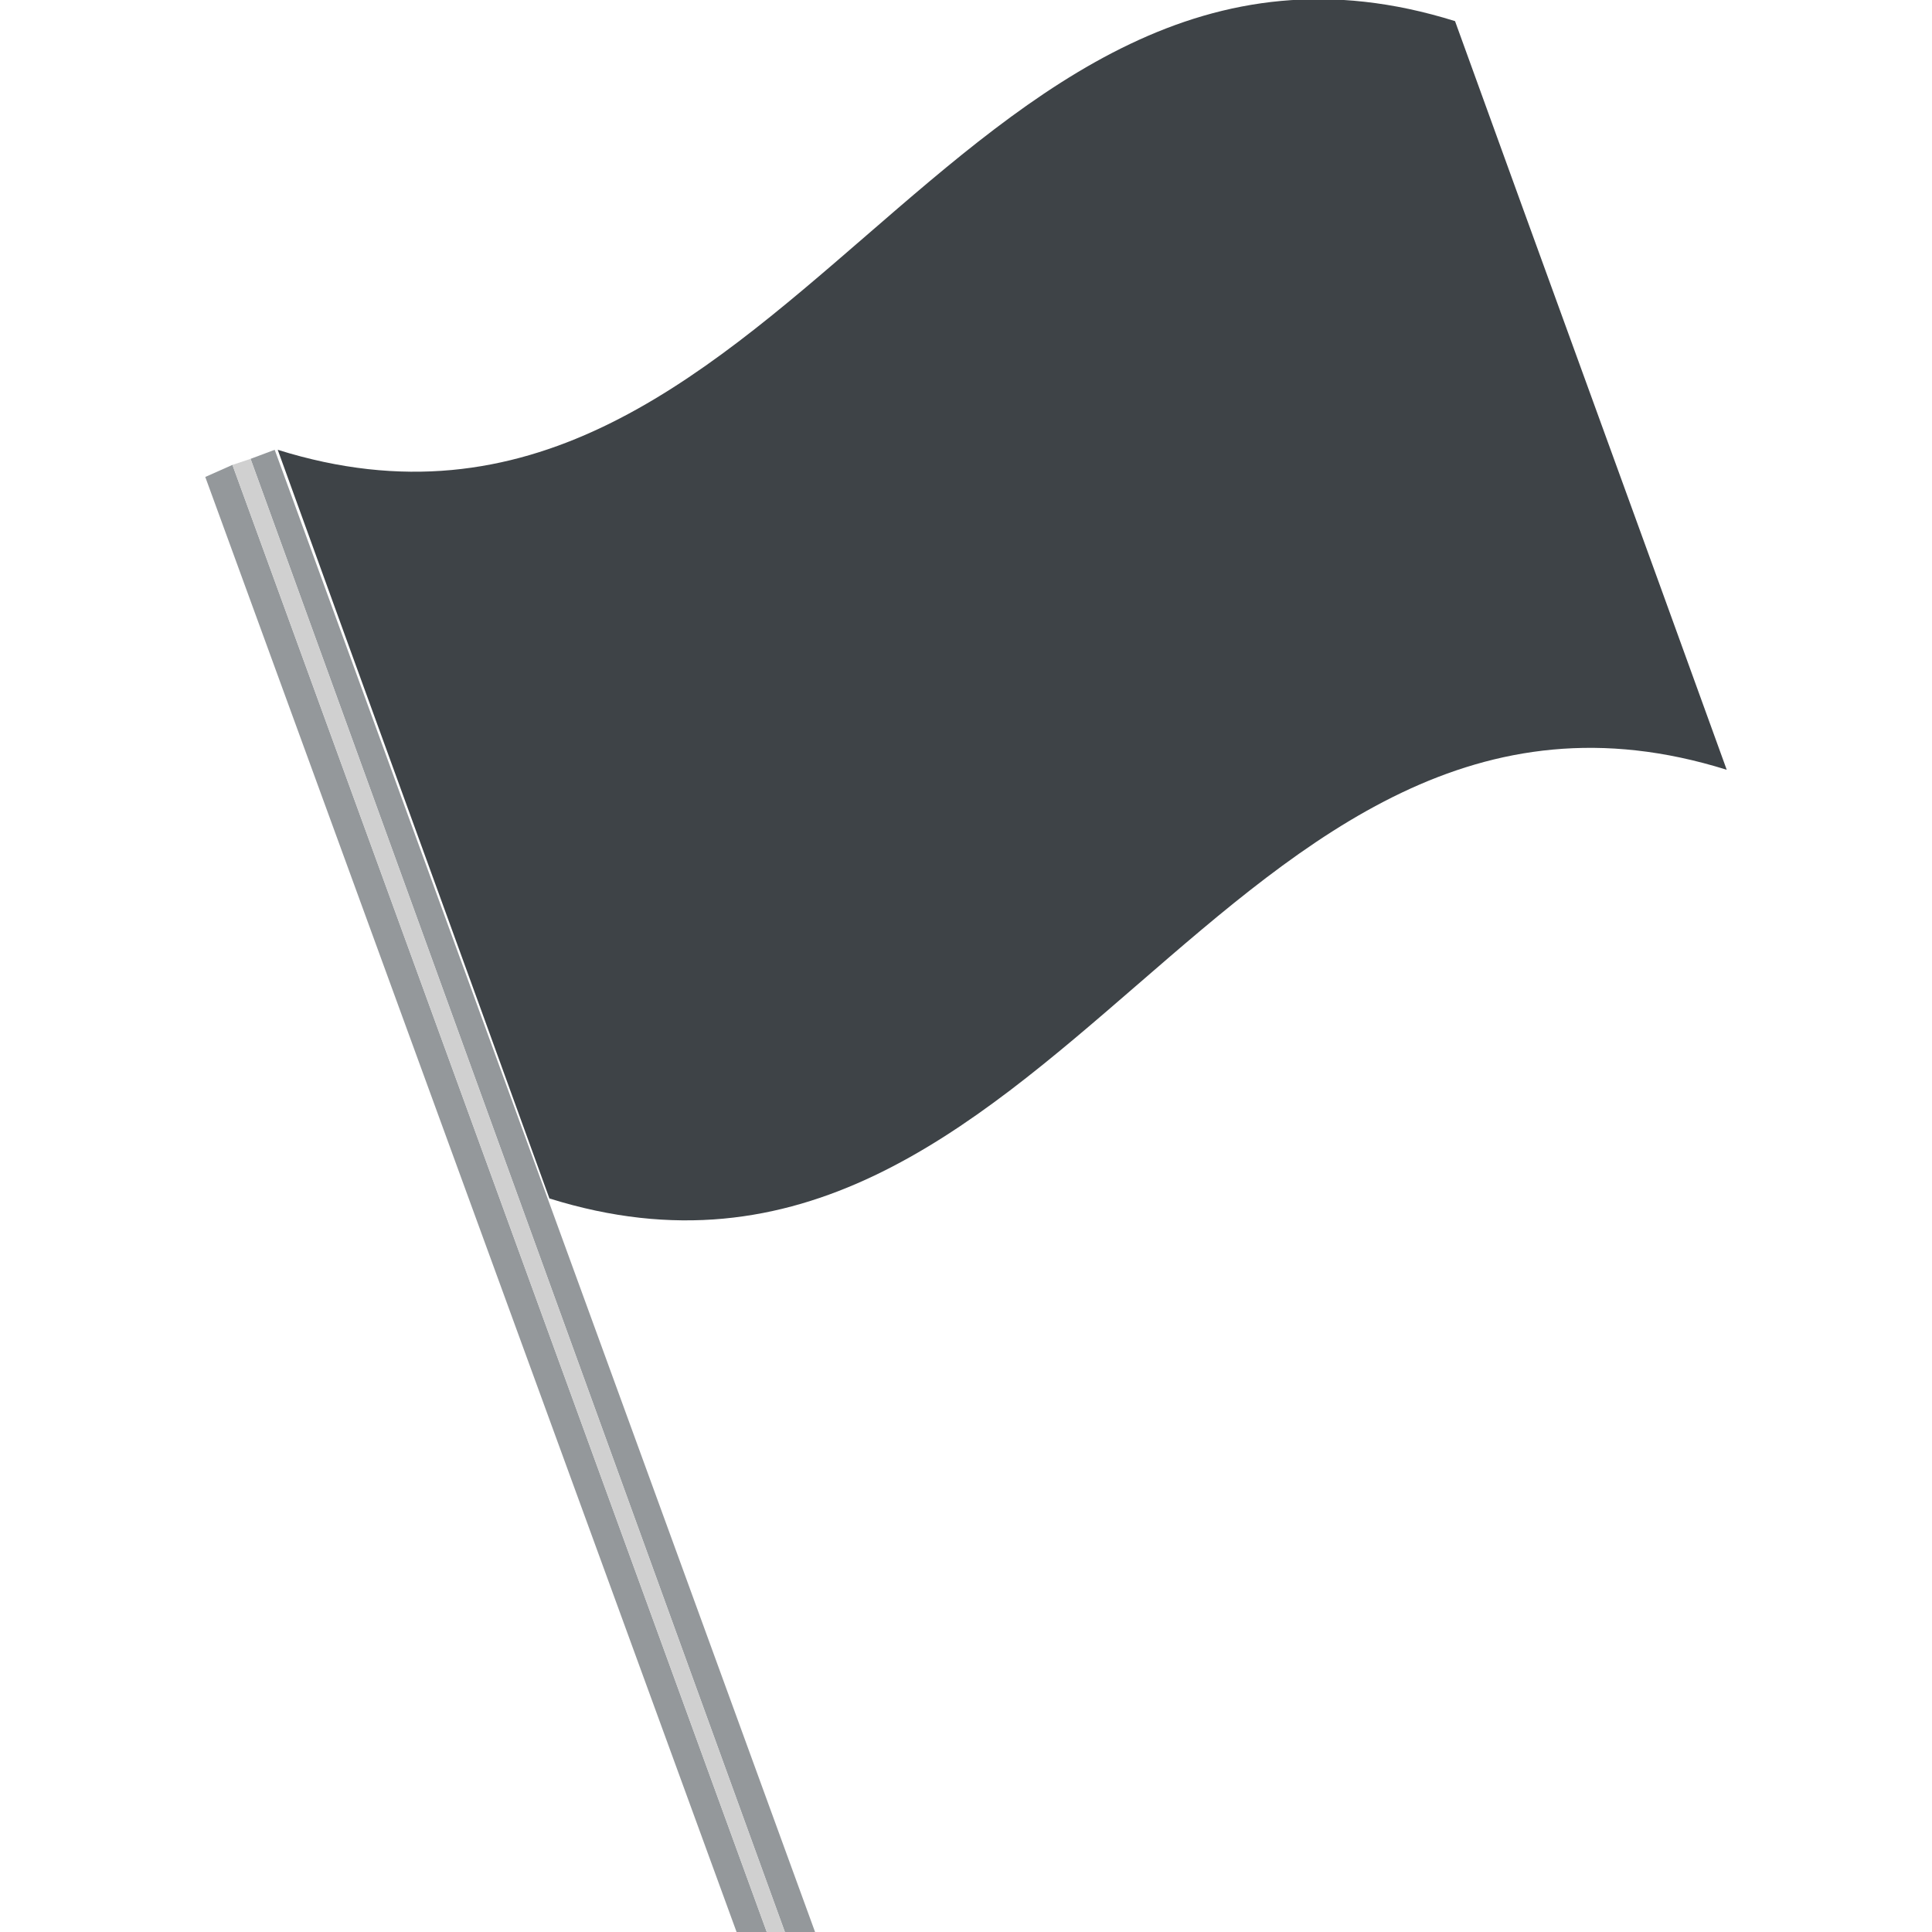
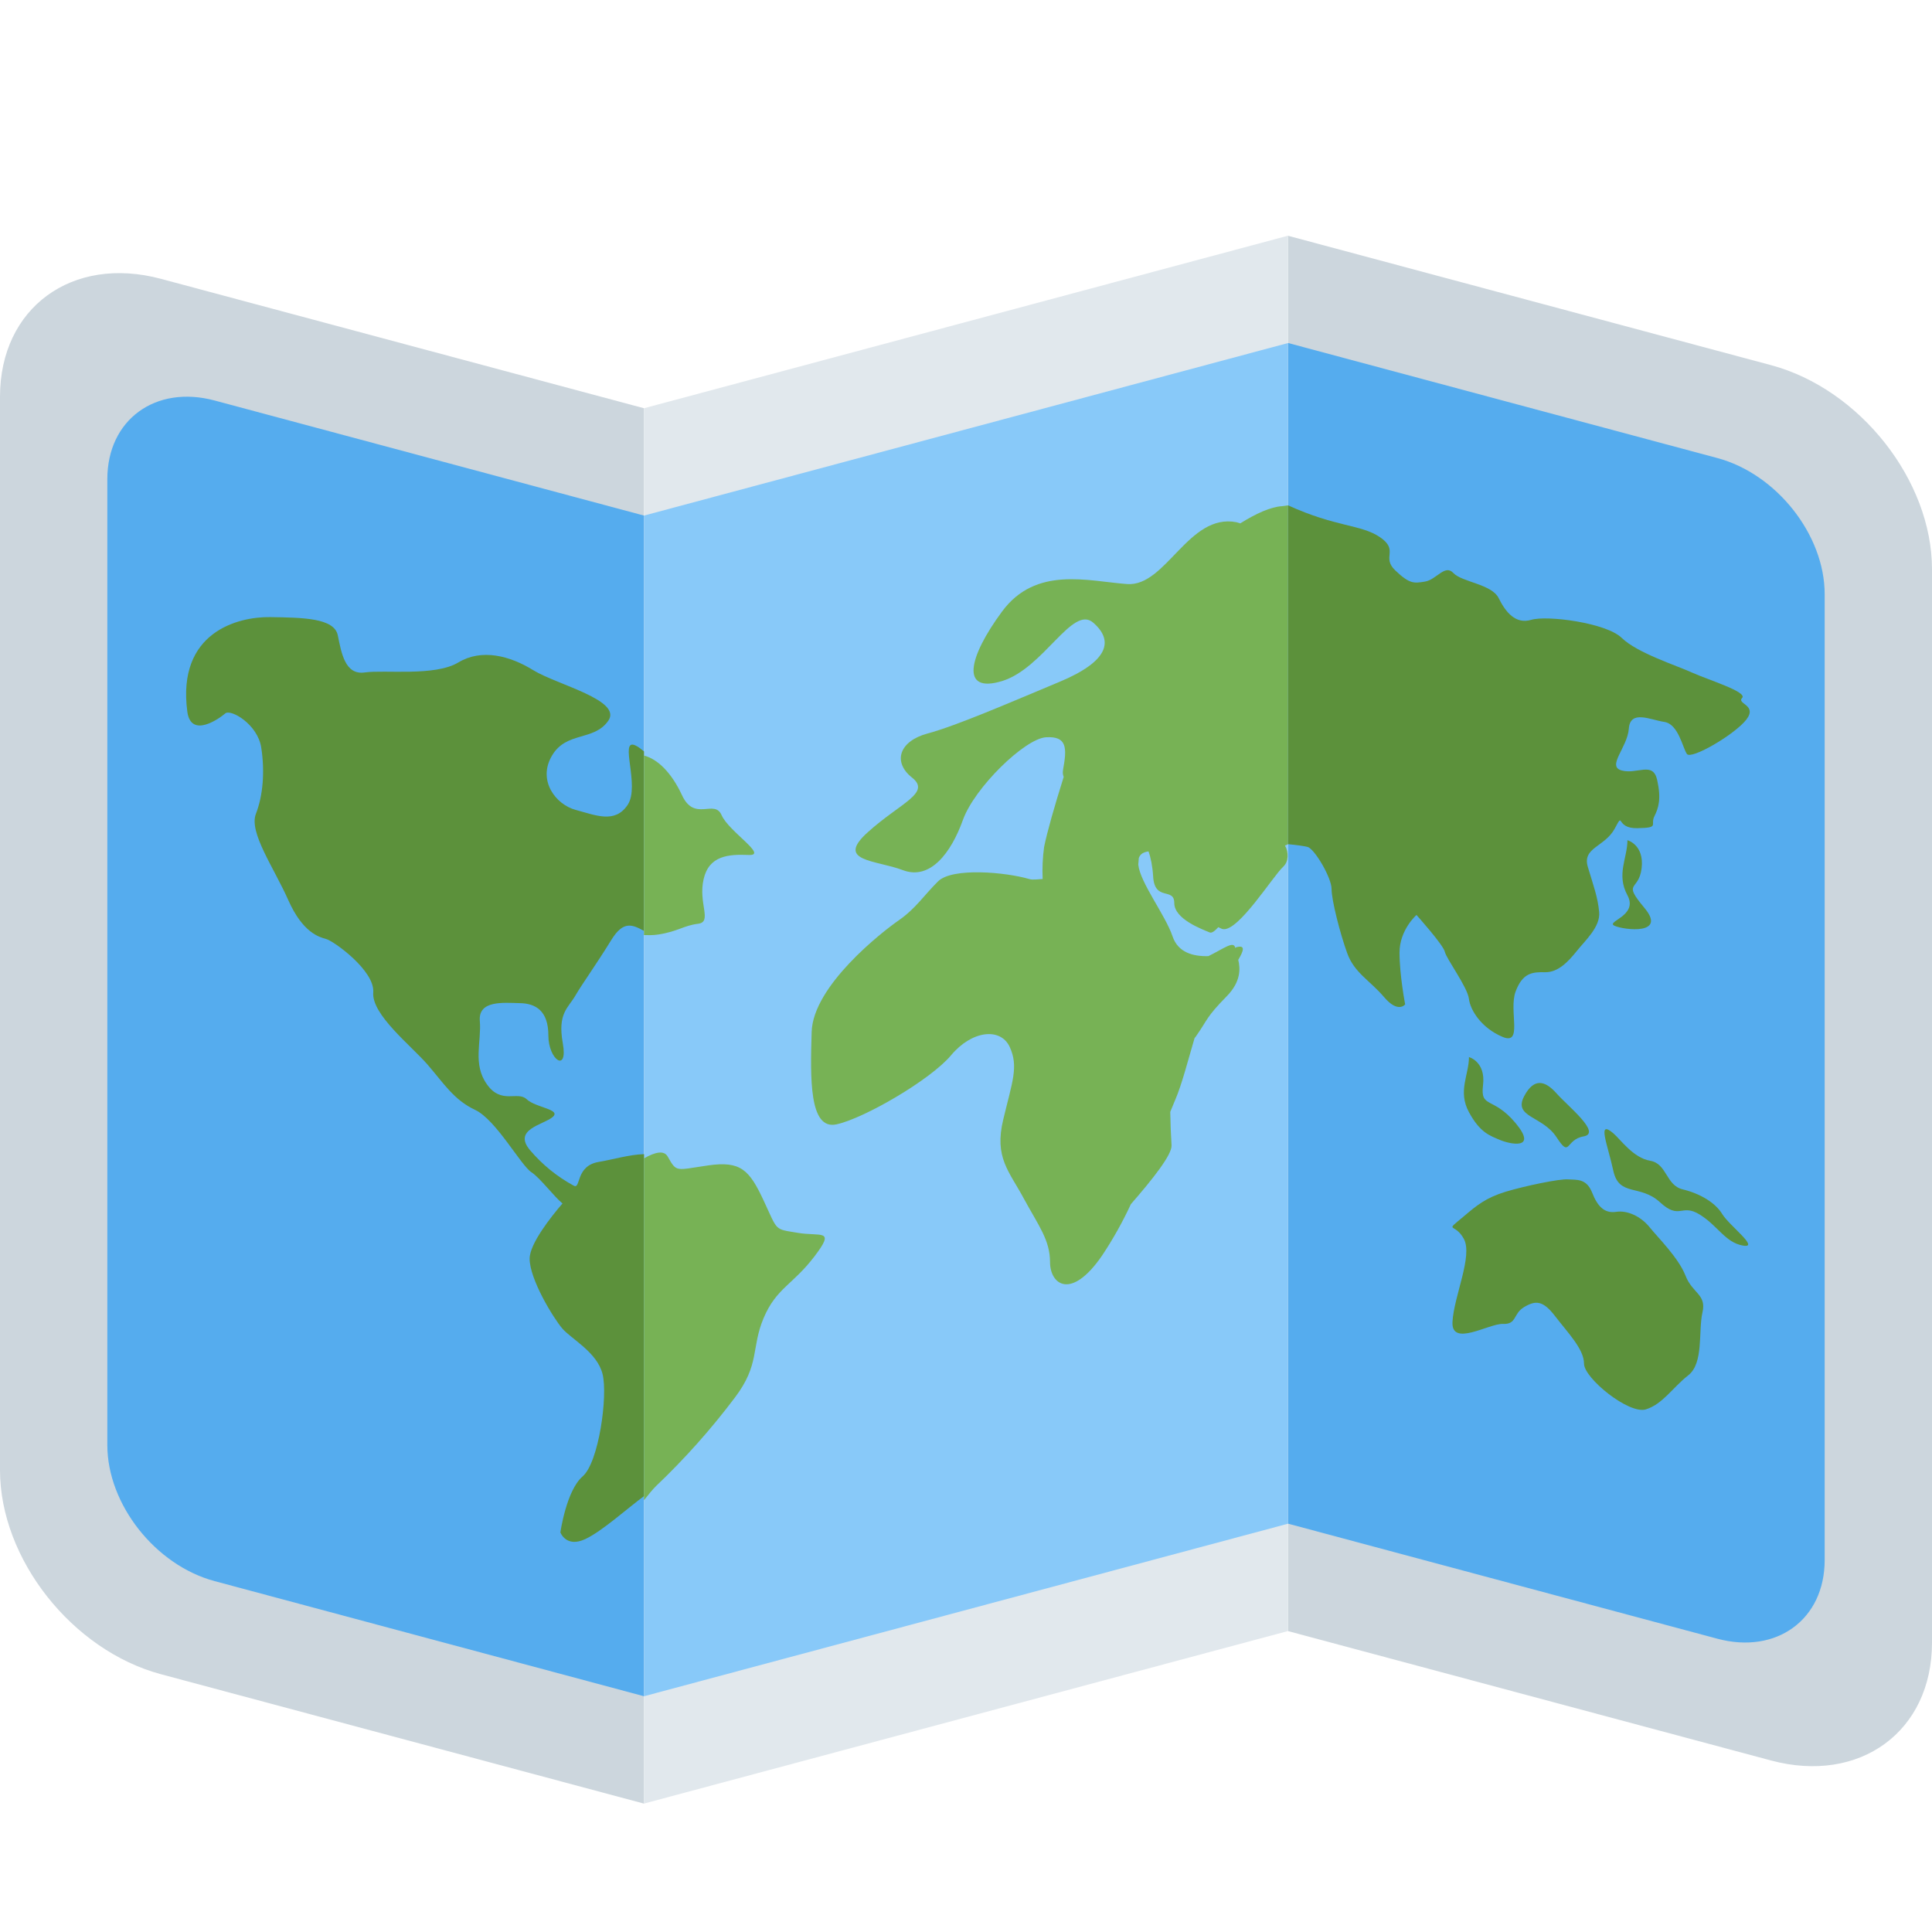
- <svg xmlns="http://www.w3.org/2000/svg" width="800px" height="800px" viewBox="0 0 64 64" aria-hidden="true" role="img" class="iconify iconify--emojione" preserveAspectRatio="xMidYMid meet">
-   <path d="M48.2.7c-16.6-5.2-22.4 19.4-39 14.2c3 8.3 6 16.5 9 24.8c16.6 5.2 22.4-19.4 39-14.2c-3-8.3-6-16.5-9-24.8" fill="#3e4347">
- 
- </path>
-   <g fill="#94989b">
-     <path d="M7.7 15.4l-.9.4L24.4 64h1z">
- 
- </path>
-     <path d="M27 64L9.1 14.9l-.8.3L26 64z">
- 
- </path>
-   </g>
-   <g fill="#d0d0d0">
-     <path d="M7.7 15.4l.6-.2z">
- 
- </path>
-     <path d="M26 64L8.3 15.2l-.6.2L25.4 64z">
- 
- </path>
-   </g>
+ <svg xmlns="http://www.w3.org/2000/svg" width="800px" height="800px" viewBox="0 0 36 36" aria-hidden="true" role="img" class="iconify iconify--twemoji" preserveAspectRatio="xMidYMid meet">
+   <path fill="#CCD6DD" d="M12 7.607L3 5.196c-1.657-.444-3 .539-3 2.197v20c0 1.656 1.343 3.359 3 3.804l9 2.411V7.607zm12 22.786l9 2.411c1.656.443 3-.54 3-2.196v-20c0-1.657-1.344-3.36-3-3.804l-9-2.411v26z" />
+   <path fill="#E1E8ED" d="M24 30.392l-12 3.215v-26l12-3.215z" />
+   <path fill="#55ACEE" d="M12 9.607L4 7.463c-1.104-.296-2 .36-2 1.464v18c0 1.104.896 2.24 2 2.535l8 2.145v-22zm20-1.072l-8-2.144v22l8 2.144c1.104.296 2-.359 2-1.465v-18c0-1.103-.896-2.239-2-2.535z" />
+   <path fill="#88C9F9" d="M24 28.392l-12 3.215v-22l12-3.215z" />
+   <path fill="#5C913B" d="M12 21.506c-.268.006-.595.104-.845.145c-.436.073-.329.517-.463.443a2.844 2.844 0 0 1-.812-.658c-.337-.394.25-.477.418-.622c.168-.145-.316-.172-.485-.332c-.169-.159-.471.104-.739-.276c-.27-.376-.101-.79-.133-1.18c-.034-.39.436-.341.739-.334c.303.003.538.144.538.602c0 .456.37.708.269.146c-.101-.561.101-.657.235-.89c.134-.23.37-.55.672-1.04c.221-.358.389-.283.606-.164v-3.345c-.055-.044-.11-.09-.165-.113c-.303-.132.096.753-.139 1.109c-.237.356-.598.193-.97.094c-.369-.099-.713-.545-.443-1.007c.268-.462.782-.268 1.051-.653c.269-.385-.957-.672-1.394-.941c-.438-.271-.963-.409-1.4-.146c-.437.264-1.373.133-1.743.186c-.37.054-.436-.369-.503-.693c-.067-.322-.653-.329-1.257-.338c-.606-.01-1.741.281-1.547 1.759c.068.514.605.124.707.036c.101-.088.605.2.671.637c.068.439.035.887-.099 1.232c-.137.345.336 1.006.604 1.612c.269.605.573.686.707.723c.135.036.908.587.875.996c-.033.411.706.991 1.009 1.34c.303.35.494.662.887.846c.393.183.852 1.035 1.054 1.165c.155.1.418.451.576.58c-.208.242-.612.748-.612 1.029c0 .383.44 1.103.608 1.3c.167.196.65.442.751.85c.101.407-.07 1.646-.372 1.907c-.304.262-.414 1.043-.414 1.043s.107.293.465.124c.309-.144.776-.566 1.094-.801v-6.371z" />
+   <path fill="#77B255" d="M12.268 17.413c-.1.016-.187.012-.268.011v-3.345c.254.065.512.317.707.736c.234.509.604.066.739.374c.134.308.875.758.505.742c-.371-.015-.741.008-.841.454c-.102.448.168.794-.102.828c-.27.033-.37.142-.74.2zm2.59 5.558c-.436-.074-.359-.023-.628-.599c-.268-.577-.431-.743-1.036-.656c-.605.087-.583.136-.751-.163c-.072-.128-.241-.082-.443.031v6.37c.09-.114.17-.211.228-.267a13.37 13.37 0 0 0 1.466-1.646c.47-.621.3-.924.535-1.481c.236-.558.541-.617.944-1.145c.405-.53.122-.368-.315-.444zM24 15.731V9.417c-.04.004-.068.012-.11.015c-.209.011-.482.135-.779.32c-.024-.005-.046-.016-.07-.021c-.896-.175-1.312 1.205-2.039 1.152c-.729-.053-1.7-.344-2.332.514c-.631.857-.777 1.53 0 1.294s1.312-1.425 1.7-1.089c.388.336.29.721-.632 1.105c-.922.385-1.918.817-2.452.96c-.534.143-.655.534-.292.822c.364.288-.219.471-.826 1.02c-.607.547.146.512.656.705c.51.193.898-.323 1.117-.932c.217-.608 1.158-1.521 1.55-1.544c.392-.023.392.197.318.602c-.013.071.001.103.011.138c-.17.54-.31 1.03-.365 1.306a3.332 3.332 0 0 0-.027.595c-.086.004-.183.021-.248.001c-.438-.129-1.434-.22-1.701.043c-.267.265-.412.502-.728.723c-.317.219-1.603 1.224-1.627 2.084c-.025.859-.049 1.83.461 1.721c.51-.109 1.749-.826 2.137-1.288c.387-.463.921-.522 1.092-.156c.17.369.048.649-.12 1.354c-.171.708.11.963.381 1.468c.273.504.491.775.491 1.189c0 .412.389.723.97-.123a7.14 7.14 0 0 0 .536-.957c.409-.469.768-.923.758-1.096a13.53 13.53 0 0 1-.024-.624l.091-.22c.127-.293.241-.746.362-1.155a.17.17 0 0 1 .02-.024c.237-.337.185-.353.58-.756c.264-.27.254-.512.214-.678c.105-.175.134-.28-.033-.235l-.016.004c-.002 0-.005.019-.006.014c-.023-.149-.206.003-.501.148c-.284.008-.566-.066-.668-.368c-.133-.396-.602-.996-.639-1.336c.003-.041.005-.077.01-.124a.165.165 0 0 1 .069-.088a.29.29 0 0 1 .112-.035c.041.111.075.279.086.464c.026.477.394.196.394.498c0 .303.53.492.661.548c.037.016.094-.027.159-.098c.031.011.06.033.093.037c.292.031.922-.984 1.117-1.164c.102-.095.104-.269.033-.394l.056-.025z" />
+   <path fill="#5C913B" d="M27.634 20.221c-.053.44.184.201.606.705c.423.508-.104.394-.289.316c-.185-.08-.37-.131-.579-.518c-.213-.391 0-.695 0-1.027c0 0 .316.084.262.524zm.362-.901c.389.166.114-.482.244-.841c.132-.356.316-.368.555-.363c.236.002.422-.191.581-.389c.157-.199.448-.454.422-.733c-.026-.279-.104-.482-.212-.843c-.105-.36.316-.368.502-.711c.184-.343 0 0 .421-.008c.422-.008.238-.058.316-.218c.08-.159.133-.327.054-.68c-.078-.353-.37-.1-.66-.177c-.289-.077.106-.425.132-.78c.026-.356.397-.165.661-.125c.263.039.342.484.421.597c.081.112.895-.365 1.108-.641c.211-.275-.186-.291-.079-.403c.106-.111-.632-.337-.925-.469c-.289-.133-1.028-.367-1.318-.649c-.289-.283-1.396-.426-1.688-.337c-.291.086-.476-.143-.606-.406c-.131-.262-.686-.297-.844-.467c-.158-.17-.316.127-.529.16c-.21.035-.289.043-.554-.209c-.263-.252.08-.371-.288-.621c-.355-.238-.813-.182-1.71-.591v6.314c.157.014.309.036.364.051c.131.035.448.573.448.784c0 .211.158.828.291 1.195c.131.366.42.506.686.818c.264.312.394.137.394.137s-.105-.544-.105-.965c0-.424.316-.701.316-.701s.5.558.528.685c.026.128.421.656.449.876c.026.219.237.546.625.71zm2.092-2.068c.184.08.976.171.554-.334c-.423-.506-.106-.299-.053-.738c.053-.44-.264-.524-.264-.524c0 .332-.211.638 0 1.026c.21.39-.423.49-.237.57zm2.004 5.371c-.131-.217-.421-.385-.738-.461c-.315-.076-.29-.48-.606-.533c-.316-.055-.544-.389-.686-.512c-.312-.266-.106.209 0 .699c.106.488.501.246.869.586c.369.34.397.016.74.229c.342.211.475.52.804.578c.329.059-.25-.369-.383-.586zm-3.088-1.432c.262.402.159.043.504-.016c.343-.059-.291-.561-.502-.799c-.211-.238-.42-.301-.605.049c-.21.399.342.364.603.766zm2.403 2.579c-.133-.338-.518-.713-.675-.91c-.159-.193-.407-.312-.618-.279c-.212.031-.343-.092-.448-.361c-.106-.266-.29-.233-.449-.244c-.157-.012-.791.119-1.161.23c-.368.113-.537.252-.778.457c-.382.32-.17.105 0 .424c.168.318-.187 1.066-.213 1.543c-.027.477.676.031.939.039c.264.012.186-.189.396-.314c.212-.125.349-.129.579.172c.233.305.537.611.537.883c0 .27.834.947 1.151.852c.316-.098.501-.408.791-.635c.291-.225.186-.824.264-1.168c.081-.344-.185-.354-.315-.689z" />
</svg>
